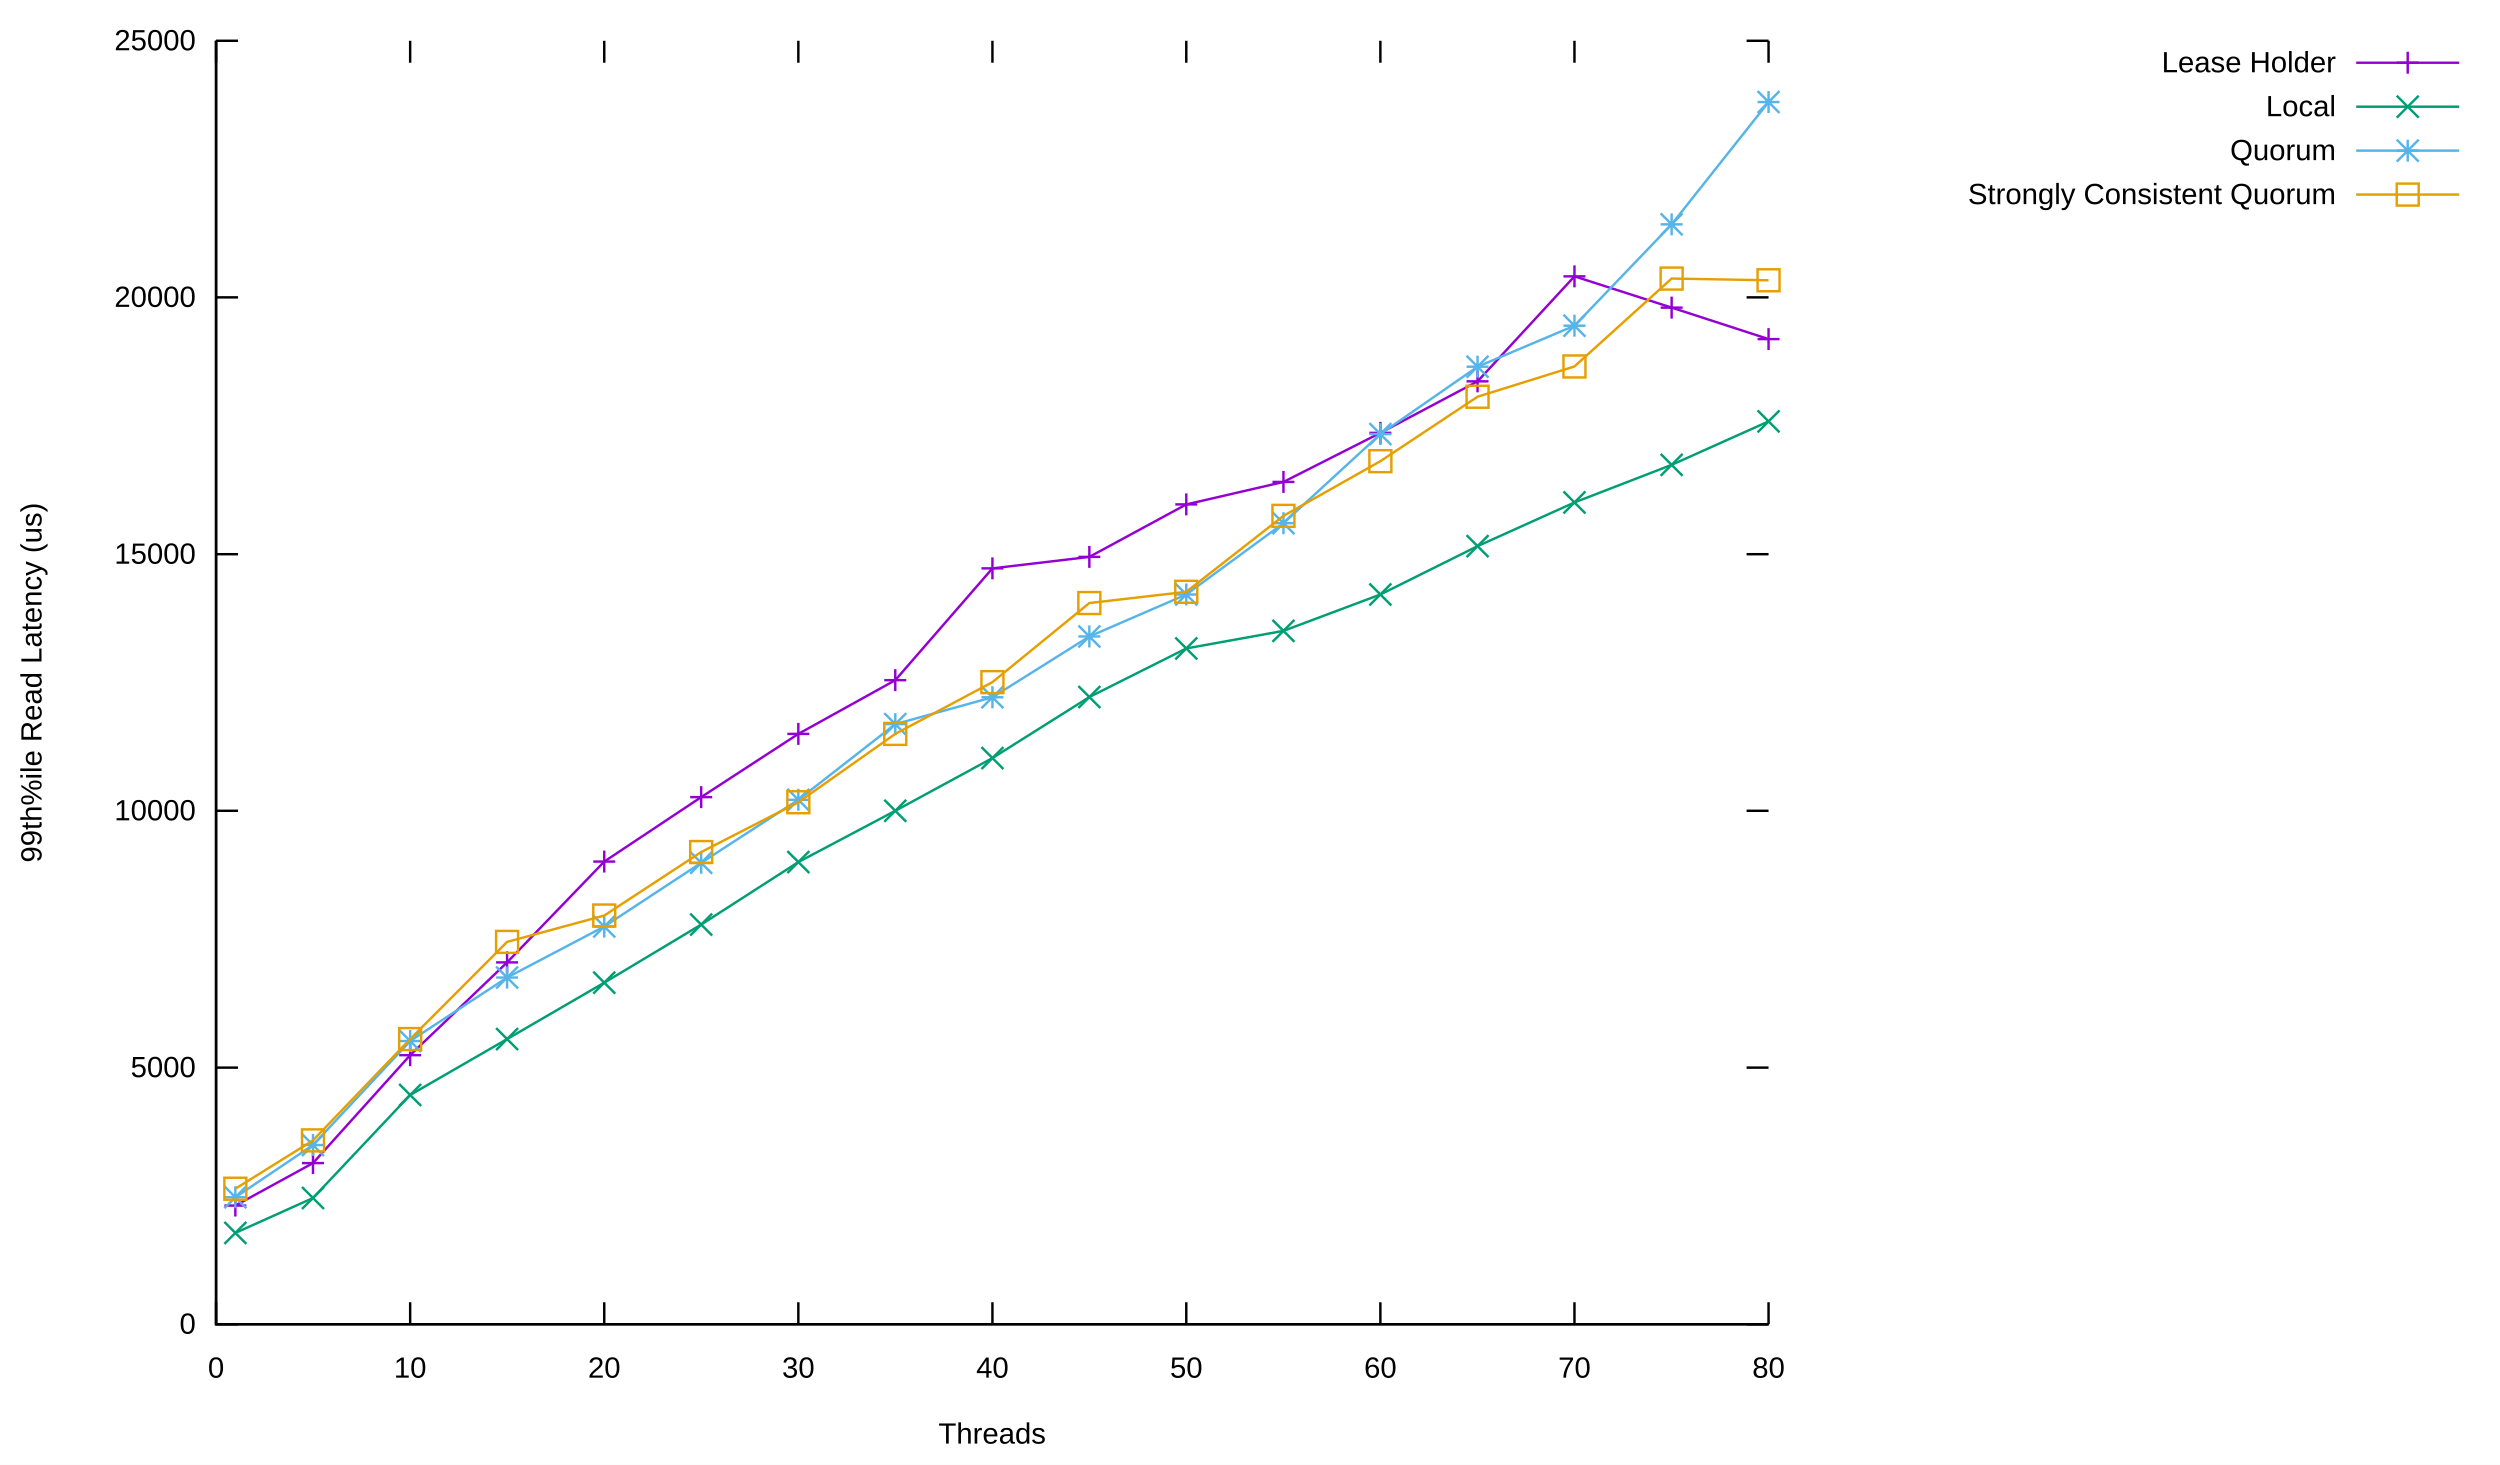
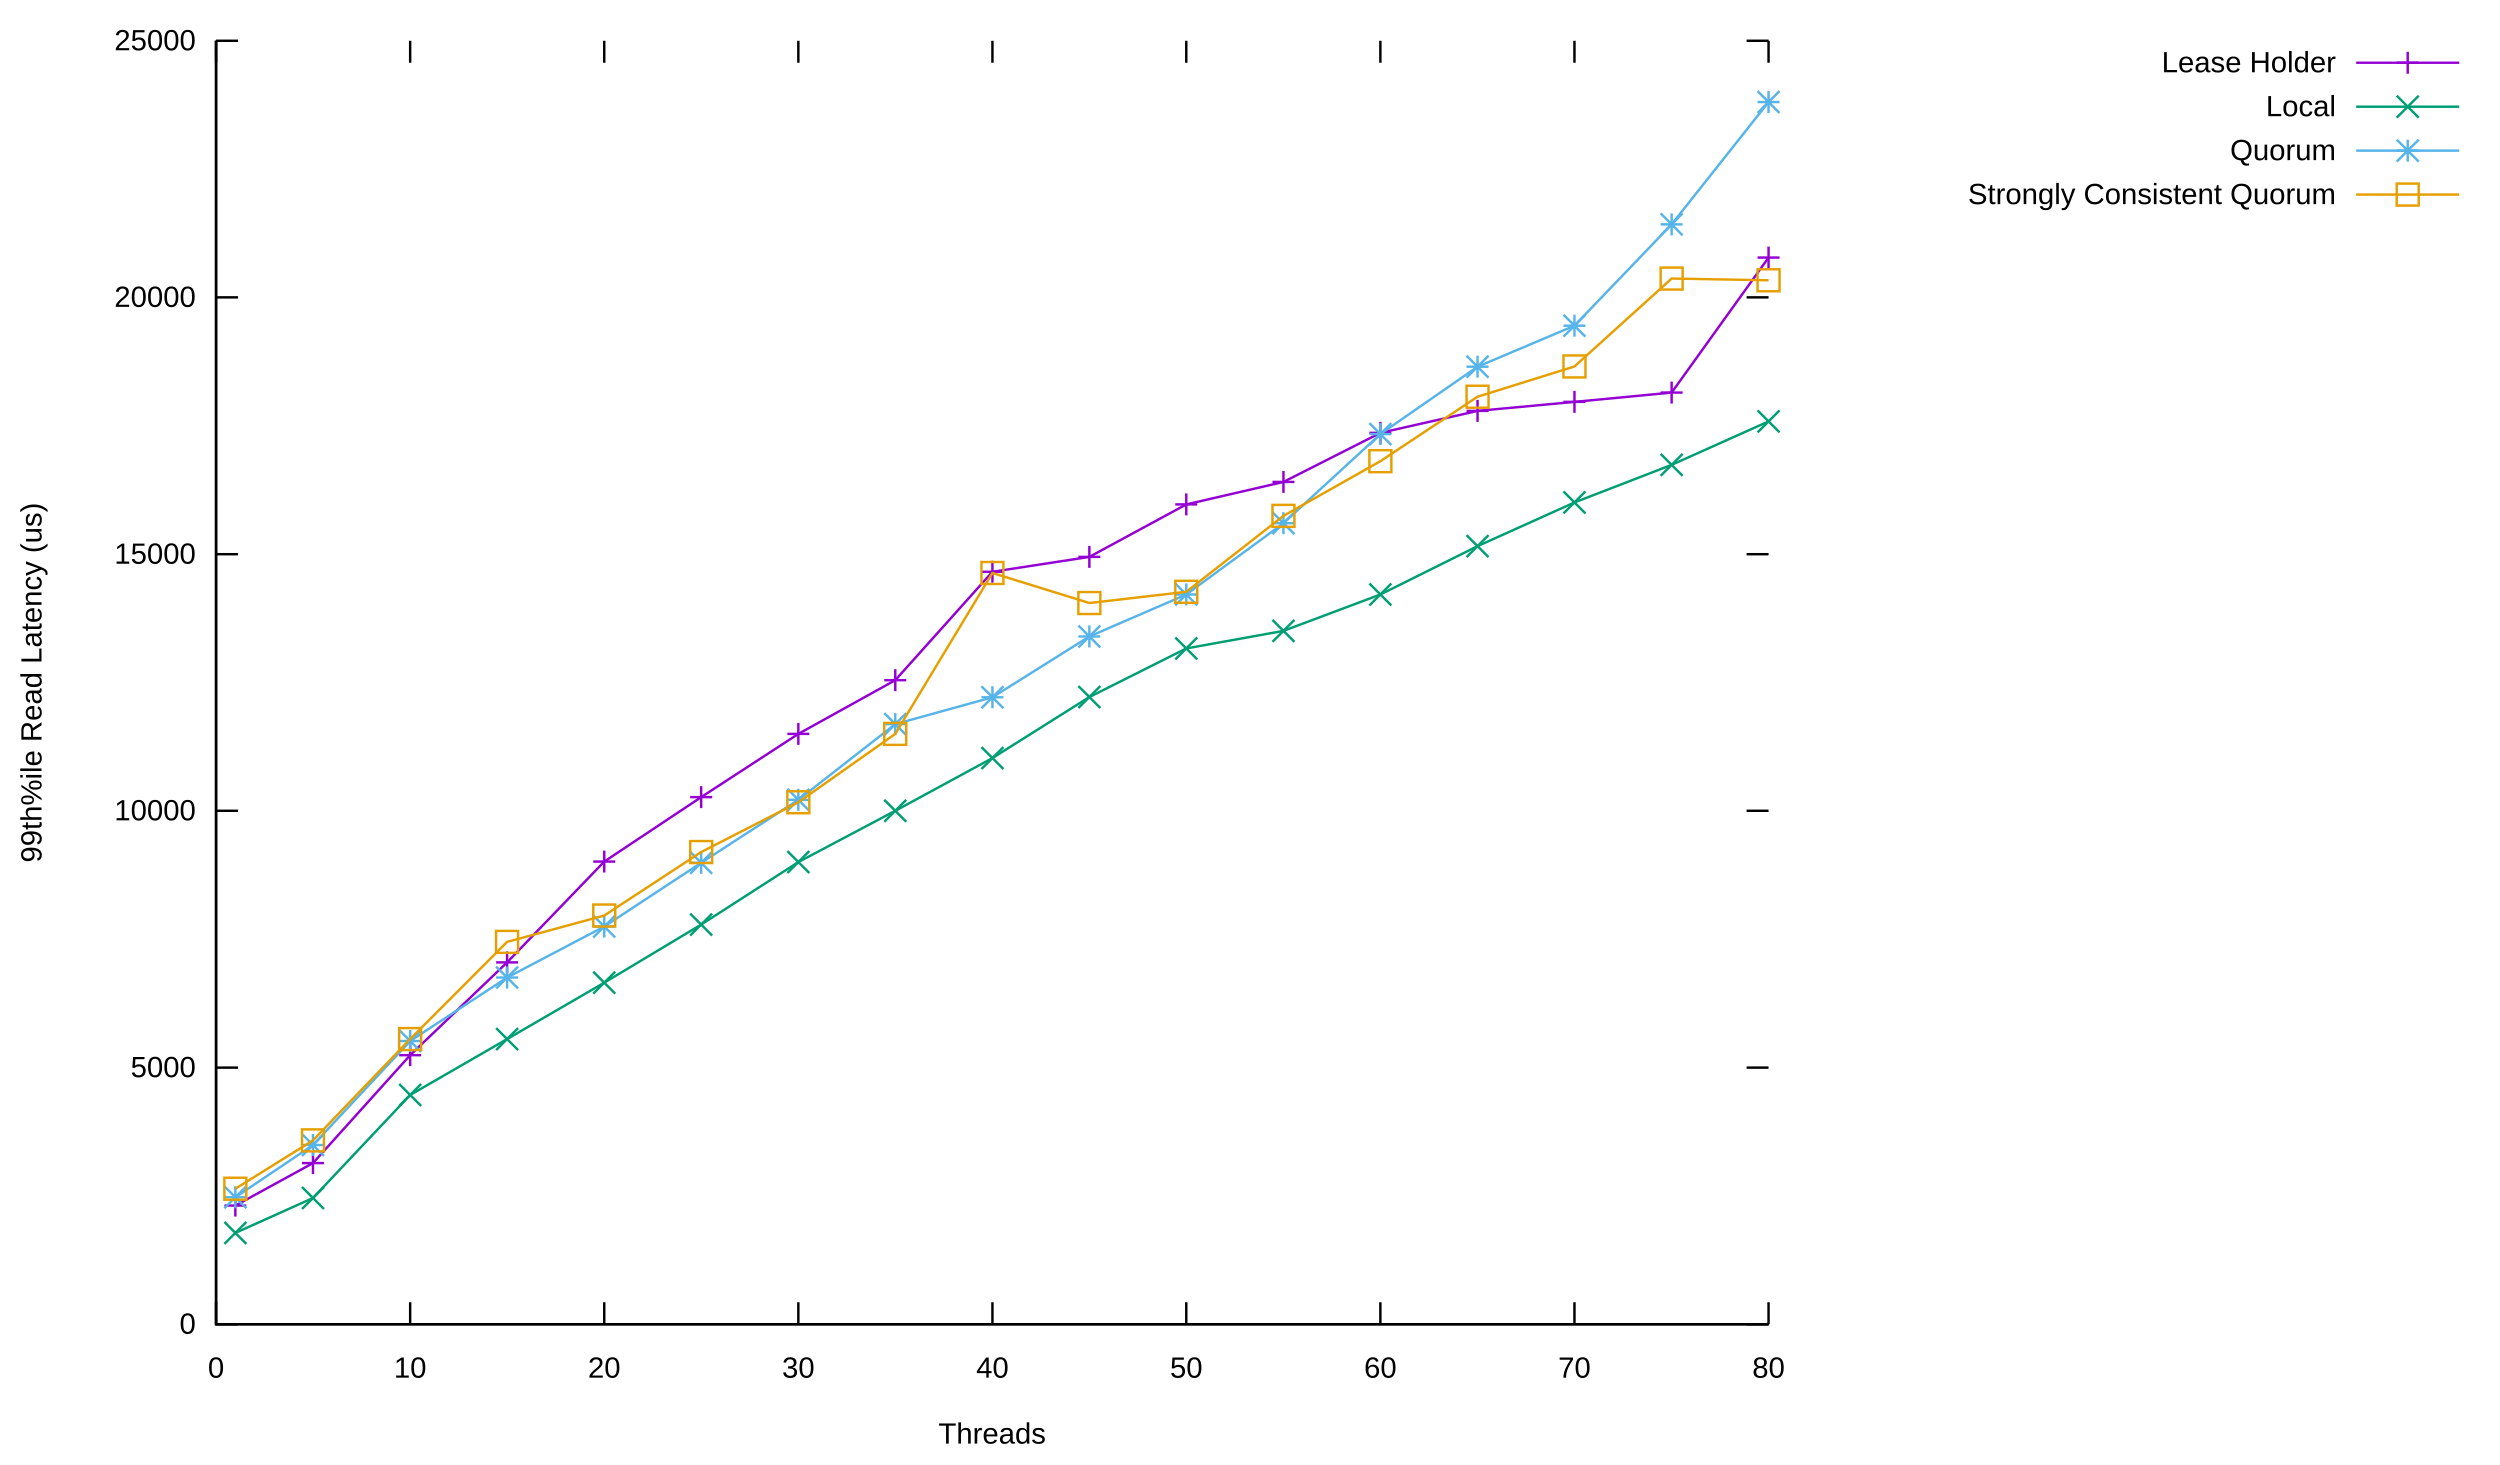
<svg xmlns="http://www.w3.org/2000/svg" xmlns:xlink="http://www.w3.org/1999/xlink" width="1024" height="600" viewBox="0 0 1024 600">
  <g id="gnuplot_canvas">
    <rect x="0" y="0" width="1024" height="600" fill="#ffffff" />
    <defs>
      <circle id="gpDot" r="0.5" stroke-width="0.5" />
      <path id="gpPt0" stroke-width="0.222" stroke="currentColor" d="M-1,0 h2 M0,-1 v2" />
      <path id="gpPt1" stroke-width="0.222" stroke="currentColor" d="M-1,-1 L1,1 M1,-1 L-1,1" />
      <path id="gpPt2" stroke-width="0.222" stroke="currentColor" d="M-1,0 L1,0 M0,-1 L0,1 M-1,-1 L1,1 M-1,1 L1,-1" />
      <rect id="gpPt3" stroke-width="0.222" stroke="currentColor" x="-1" y="-1" width="2" height="2" />
      <rect id="gpPt4" stroke-width="0.222" stroke="currentColor" fill="currentColor" x="-1" y="-1" width="2" height="2" />
      <circle id="gpPt5" stroke-width="0.222" stroke="currentColor" cx="0" cy="0" r="1" />
      <use xlink:href="#gpPt5" id="gpPt6" fill="currentColor" stroke="none" />
      <path id="gpPt7" stroke-width="0.222" stroke="currentColor" d="M0,-1.33 L-1.33,0.67 L1.33,0.67 z" />
      <use xlink:href="#gpPt7" id="gpPt8" fill="currentColor" stroke="none" />
      <use xlink:href="#gpPt7" id="gpPt9" stroke="currentColor" transform="rotate(180)" />
      <use xlink:href="#gpPt9" id="gpPt10" fill="currentColor" stroke="none" />
      <use xlink:href="#gpPt3" id="gpPt11" stroke="currentColor" transform="rotate(45)" />
      <use xlink:href="#gpPt11" id="gpPt12" fill="currentColor" stroke="none" />
      <path id="gpPt13" stroke-width="0.222" stroke="currentColor" d="M0,1.330 L1.265,0.411 L0.782,-1.067 L-0.782,-1.076 L-1.265,0.411 z" />
      <use xlink:href="#gpPt13" id="gpPt14" fill="currentColor" stroke="none" />
      <filter id="textbox" filterUnits="objectBoundingBox" x="0" y="0" height="1" width="1">
        <feFlood flood-color="#FFFFFF" flood-opacity="1" result="bgnd" />
        <feComposite in="SourceGraphic" in2="bgnd" operator="atop" />
      </filter>
      <filter id="greybox" filterUnits="objectBoundingBox" x="0" y="0" height="1" width="1">
        <feFlood flood-color="lightgrey" flood-opacity="1" result="grey" />
        <feComposite in="SourceGraphic" in2="grey" operator="atop" />
      </filter>
    </defs>
    <g fill="none" color="#FFFFFF" stroke="currentColor" stroke-width="1.00" stroke-linecap="butt" stroke-linejoin="miter">
</g>
    <g fill="none" color="black" stroke="currentColor" stroke-width="1.00" stroke-linecap="butt" stroke-linejoin="miter">
      <path stroke="black" d="M88.5,542.4 L97.5,542.4 M724.4,542.4 L715.4,542.4  " />
      <g transform="translate(80.2,546.3)" stroke="none" fill="black" font-family="Arial" font-size="12.00" text-anchor="end">
        <text>
          <tspan font-family="Arial"> 0</tspan>
        </text>
      </g>
    </g>
    <g fill="none" color="black" stroke="currentColor" stroke-width="1.00" stroke-linecap="butt" stroke-linejoin="miter">
      <path stroke="black" d="M88.5,437.3 L97.5,437.3 M724.4,437.3 L715.4,437.3  " />
      <g transform="translate(80.2,441.2)" stroke="none" fill="black" font-family="Arial" font-size="12.00" text-anchor="end">
        <text>
          <tspan font-family="Arial"> 5000</tspan>
        </text>
      </g>
    </g>
    <g fill="none" color="black" stroke="currentColor" stroke-width="1.00" stroke-linecap="butt" stroke-linejoin="miter">
      <path stroke="black" d="M88.5,332.1 L97.5,332.1 M724.4,332.1 L715.4,332.1  " />
      <g transform="translate(80.2,336.0)" stroke="none" fill="black" font-family="Arial" font-size="12.00" text-anchor="end">
        <text>
          <tspan font-family="Arial"> 10000</tspan>
        </text>
      </g>
    </g>
    <g fill="none" color="black" stroke="currentColor" stroke-width="1.00" stroke-linecap="butt" stroke-linejoin="miter">
      <path stroke="black" d="M88.5,227.0 L97.5,227.0 M724.4,227.0 L715.4,227.0  " />
      <g transform="translate(80.2,230.9)" stroke="none" fill="black" font-family="Arial" font-size="12.00" text-anchor="end">
        <text>
          <tspan font-family="Arial"> 15000</tspan>
        </text>
      </g>
    </g>
    <g fill="none" color="black" stroke="currentColor" stroke-width="1.00" stroke-linecap="butt" stroke-linejoin="miter">
      <path stroke="black" d="M88.5,121.8 L97.5,121.8 M724.4,121.8 L715.4,121.8  " />
      <g transform="translate(80.2,125.7)" stroke="none" fill="black" font-family="Arial" font-size="12.00" text-anchor="end">
        <text>
          <tspan font-family="Arial"> 20000</tspan>
        </text>
      </g>
    </g>
    <g fill="none" color="black" stroke="currentColor" stroke-width="1.00" stroke-linecap="butt" stroke-linejoin="miter">
      <path stroke="black" d="M88.5,16.7 L97.5,16.7 M724.4,16.7 L715.4,16.7  " />
      <g transform="translate(80.2,20.6)" stroke="none" fill="black" font-family="Arial" font-size="12.00" text-anchor="end">
        <text>
          <tspan font-family="Arial"> 25000</tspan>
        </text>
      </g>
    </g>
    <g fill="none" color="black" stroke="currentColor" stroke-width="1.00" stroke-linecap="butt" stroke-linejoin="miter">
      <path stroke="black" d="M88.5,542.4 L88.5,533.4 M88.5,16.7 L88.5,25.7  " />
      <g transform="translate(88.5,564.3)" stroke="none" fill="black" font-family="Arial" font-size="12.00" text-anchor="middle">
        <text>
          <tspan font-family="Arial"> 0</tspan>
        </text>
      </g>
    </g>
    <g fill="none" color="black" stroke="currentColor" stroke-width="1.00" stroke-linecap="butt" stroke-linejoin="miter">
      <path stroke="black" d="M168.0,542.4 L168.0,533.4 M168.0,16.7 L168.0,25.7  " />
      <g transform="translate(168.0,564.3)" stroke="none" fill="black" font-family="Arial" font-size="12.00" text-anchor="middle">
        <text>
          <tspan font-family="Arial"> 10</tspan>
        </text>
      </g>
    </g>
    <g fill="none" color="black" stroke="currentColor" stroke-width="1.00" stroke-linecap="butt" stroke-linejoin="miter">
      <path stroke="black" d="M247.5,542.4 L247.5,533.4 M247.5,16.7 L247.5,25.7  " />
      <g transform="translate(247.5,564.3)" stroke="none" fill="black" font-family="Arial" font-size="12.00" text-anchor="middle">
        <text>
          <tspan font-family="Arial"> 20</tspan>
        </text>
      </g>
    </g>
    <g fill="none" color="black" stroke="currentColor" stroke-width="1.00" stroke-linecap="butt" stroke-linejoin="miter">
      <path stroke="black" d="M327.0,542.4 L327.0,533.4 M327.0,16.7 L327.0,25.7  " />
      <g transform="translate(327.0,564.3)" stroke="none" fill="black" font-family="Arial" font-size="12.00" text-anchor="middle">
        <text>
          <tspan font-family="Arial"> 30</tspan>
        </text>
      </g>
    </g>
    <g fill="none" color="black" stroke="currentColor" stroke-width="1.00" stroke-linecap="butt" stroke-linejoin="miter">
      <path stroke="black" d="M406.5,542.4 L406.5,533.4 M406.5,16.7 L406.5,25.7  " />
      <g transform="translate(406.5,564.3)" stroke="none" fill="black" font-family="Arial" font-size="12.00" text-anchor="middle">
        <text>
          <tspan font-family="Arial"> 40</tspan>
        </text>
      </g>
    </g>
    <g fill="none" color="black" stroke="currentColor" stroke-width="1.00" stroke-linecap="butt" stroke-linejoin="miter">
      <path stroke="black" d="M485.9,542.4 L485.9,533.4 M485.9,16.7 L485.9,25.7  " />
      <g transform="translate(485.9,564.3)" stroke="none" fill="black" font-family="Arial" font-size="12.00" text-anchor="middle">
        <text>
          <tspan font-family="Arial"> 50</tspan>
        </text>
      </g>
    </g>
    <g fill="none" color="black" stroke="currentColor" stroke-width="1.00" stroke-linecap="butt" stroke-linejoin="miter">
      <path stroke="black" d="M565.4,542.4 L565.4,533.4 M565.4,16.7 L565.4,25.7  " />
      <g transform="translate(565.4,564.3)" stroke="none" fill="black" font-family="Arial" font-size="12.00" text-anchor="middle">
        <text>
          <tspan font-family="Arial"> 60</tspan>
        </text>
      </g>
    </g>
    <g fill="none" color="black" stroke="currentColor" stroke-width="1.00" stroke-linecap="butt" stroke-linejoin="miter">
      <path stroke="black" d="M644.9,542.4 L644.9,533.4 M644.9,16.7 L644.9,25.7  " />
      <g transform="translate(644.9,564.3)" stroke="none" fill="black" font-family="Arial" font-size="12.00" text-anchor="middle">
        <text>
          <tspan font-family="Arial"> 70</tspan>
        </text>
      </g>
    </g>
    <g fill="none" color="black" stroke="currentColor" stroke-width="1.00" stroke-linecap="butt" stroke-linejoin="miter">
      <path stroke="black" d="M724.4,542.4 L724.4,533.4 M724.4,16.7 L724.4,25.7  " />
      <g transform="translate(724.4,564.3)" stroke="none" fill="black" font-family="Arial" font-size="12.00" text-anchor="middle">
        <text>
          <tspan font-family="Arial"> 80</tspan>
        </text>
      </g>
    </g>
    <g fill="none" color="black" stroke="currentColor" stroke-width="1.00" stroke-linecap="butt" stroke-linejoin="miter">
</g>
    <g fill="none" color="black" stroke="currentColor" stroke-width="1.00" stroke-linecap="butt" stroke-linejoin="miter">
      <path stroke="black" d="M88.5,16.7 L88.5,542.4 L724.4,542.4 M724.4,16.7 M88.5,16.7  " />
    </g>
    <g fill="none" color="black" stroke="currentColor" stroke-width="1.00" stroke-linecap="butt" stroke-linejoin="miter">
      <g transform="translate(17.0,279.6) rotate(270)" stroke="none" fill="black" font-family="Arial" font-size="12.00" text-anchor="middle">
        <text>
          <tspan font-family="Arial">99th%ile Read Latency (us)</tspan>
        </text>
      </g>
    </g>
    <g fill="none" color="black" stroke="currentColor" stroke-width="1.00" stroke-linecap="butt" stroke-linejoin="miter">
      <g transform="translate(406.4,591.3)" stroke="none" fill="black" font-family="Arial" font-size="12.00" text-anchor="middle">
        <text>
          <tspan font-family="Arial">Threads</tspan>
        </text>
      </g>
    </g>
    <g fill="none" color="black" stroke="currentColor" stroke-width="1.00" stroke-linecap="butt" stroke-linejoin="miter">
</g>
    <g id="gnuplot_plot_1">
      <g fill="none" color="black" stroke="currentColor" stroke-width="1.00" stroke-linecap="butt" stroke-linejoin="miter">
        <g transform="translate(956.8,29.6)" stroke="none" fill="black" font-family="Arial" font-size="12.00" text-anchor="end">
          <text>
            <tspan font-family="Arial">Lease Holder</tspan>
          </text>
        </g>
      </g>
      <g fill="none" color="black" stroke="currentColor" stroke-width="1.00" stroke-linecap="butt" stroke-linejoin="miter">
-         <path stroke="rgb(148,   0, 211)" d="M965.1,25.7 L1007.3,25.7 M96.4,493.8 L128.2,476.4 L168.0,432.2 L207.7,394.2 L247.5,352.9 L287.2,326.5   L327.0,300.6 L366.7,278.6 L406.5,232.8 L446.2,228.1 L485.9,206.6 L525.7,197.4 L565.4,177.3 L605.2,156.2   L644.9,113.2 L684.7,126.0 L724.4,138.9  " />
+         <path stroke="rgb(148,   0, 211)" d="M965.1,25.7 L1007.3,25.7 M96.4,493.8 L128.2,476.4 L168.0,432.2 L207.7,394.2 L247.5,352.9 L287.2,326.5   L327.0,300.6 L366.7,278.6 L406.5,234.2 L446.2,228.1 L485.9,206.6 L525.7,197.4 L565.4,177.3 L605.2,168.3   L644.9,164.6 L684.7,160.8 L724.4,105.5  " />
        <use xlink:href="#gpPt0" transform="translate(96.4,493.8) scale(4.50)" color="rgb(148,   0, 211)" />
        <use xlink:href="#gpPt0" transform="translate(128.2,476.4) scale(4.50)" color="rgb(148,   0, 211)" />
        <use xlink:href="#gpPt0" transform="translate(168.0,432.2) scale(4.50)" color="rgb(148,   0, 211)" />
        <use xlink:href="#gpPt0" transform="translate(207.7,394.2) scale(4.50)" color="rgb(148,   0, 211)" />
        <use xlink:href="#gpPt0" transform="translate(247.5,352.9) scale(4.50)" color="rgb(148,   0, 211)" />
        <use xlink:href="#gpPt0" transform="translate(287.2,326.5) scale(4.50)" color="rgb(148,   0, 211)" />
        <use xlink:href="#gpPt0" transform="translate(327.0,300.6) scale(4.50)" color="rgb(148,   0, 211)" />
        <use xlink:href="#gpPt0" transform="translate(366.7,278.6) scale(4.50)" color="rgb(148,   0, 211)" />
-         <use xlink:href="#gpPt0" transform="translate(406.5,232.8) scale(4.50)" color="rgb(148,   0, 211)" />
+         <use xlink:href="#gpPt0" transform="translate(406.5,234.2) scale(4.50)" color="rgb(148,   0, 211)" />
        <use xlink:href="#gpPt0" transform="translate(446.2,228.1) scale(4.50)" color="rgb(148,   0, 211)" />
        <use xlink:href="#gpPt0" transform="translate(485.9,206.6) scale(4.50)" color="rgb(148,   0, 211)" />
        <use xlink:href="#gpPt0" transform="translate(525.7,197.4) scale(4.50)" color="rgb(148,   0, 211)" />
        <use xlink:href="#gpPt0" transform="translate(565.4,177.3) scale(4.50)" color="rgb(148,   0, 211)" />
-         <use xlink:href="#gpPt0" transform="translate(605.2,156.2) scale(4.50)" color="rgb(148,   0, 211)" />
-         <use xlink:href="#gpPt0" transform="translate(644.9,113.2) scale(4.50)" color="rgb(148,   0, 211)" />
-         <use xlink:href="#gpPt0" transform="translate(684.7,126.0) scale(4.50)" color="rgb(148,   0, 211)" />
-         <use xlink:href="#gpPt0" transform="translate(724.4,138.9) scale(4.50)" color="rgb(148,   0, 211)" />
+         <use xlink:href="#gpPt0" transform="translate(605.2,168.3) scale(4.50)" color="rgb(148,   0, 211)" />
+         <use xlink:href="#gpPt0" transform="translate(644.9,164.6) scale(4.50)" color="rgb(148,   0, 211)" />
+         <use xlink:href="#gpPt0" transform="translate(684.7,160.8) scale(4.50)" color="rgb(148,   0, 211)" />
+         <use xlink:href="#gpPt0" transform="translate(724.4,105.5) scale(4.50)" color="rgb(148,   0, 211)" />
        <use xlink:href="#gpPt0" transform="translate(986.2,25.7) scale(4.50)" color="rgb(148,   0, 211)" />
      </g>
    </g>
    <g id="gnuplot_plot_2">
      <g fill="none" color="black" stroke="currentColor" stroke-width="1.00" stroke-linecap="butt" stroke-linejoin="miter">
        <g transform="translate(956.8,47.6)" stroke="none" fill="black" font-family="Arial" font-size="12.00" text-anchor="end">
          <text>
            <tspan font-family="Arial">Local</tspan>
          </text>
        </g>
      </g>
      <g fill="none" color="black" stroke="currentColor" stroke-width="1.00" stroke-linecap="butt" stroke-linejoin="miter">
        <path stroke="rgb(  0, 158, 115)" d="M965.1,43.7 L1007.3,43.7 M96.4,505.0 L128.2,490.7 L168.0,448.5 L207.7,425.6 L247.5,402.5 L287.2,378.7   L327.0,353.1 L366.7,332.1 L406.5,310.5 L446.2,285.5 L485.9,265.6 L525.7,258.4 L565.4,243.5 L605.2,223.7   L644.9,205.8 L684.7,190.4 L724.4,172.6  " />
        <use xlink:href="#gpPt1" transform="translate(96.4,505.0) scale(4.50)" color="rgb(  0, 158, 115)" />
        <use xlink:href="#gpPt1" transform="translate(128.2,490.7) scale(4.50)" color="rgb(  0, 158, 115)" />
        <use xlink:href="#gpPt1" transform="translate(168.0,448.5) scale(4.50)" color="rgb(  0, 158, 115)" />
        <use xlink:href="#gpPt1" transform="translate(207.7,425.6) scale(4.50)" color="rgb(  0, 158, 115)" />
        <use xlink:href="#gpPt1" transform="translate(247.5,402.5) scale(4.50)" color="rgb(  0, 158, 115)" />
        <use xlink:href="#gpPt1" transform="translate(287.2,378.7) scale(4.50)" color="rgb(  0, 158, 115)" />
        <use xlink:href="#gpPt1" transform="translate(327.0,353.1) scale(4.50)" color="rgb(  0, 158, 115)" />
        <use xlink:href="#gpPt1" transform="translate(366.7,332.1) scale(4.50)" color="rgb(  0, 158, 115)" />
        <use xlink:href="#gpPt1" transform="translate(406.5,310.5) scale(4.50)" color="rgb(  0, 158, 115)" />
        <use xlink:href="#gpPt1" transform="translate(446.2,285.5) scale(4.50)" color="rgb(  0, 158, 115)" />
        <use xlink:href="#gpPt1" transform="translate(485.9,265.6) scale(4.50)" color="rgb(  0, 158, 115)" />
        <use xlink:href="#gpPt1" transform="translate(525.7,258.4) scale(4.50)" color="rgb(  0, 158, 115)" />
        <use xlink:href="#gpPt1" transform="translate(565.4,243.5) scale(4.50)" color="rgb(  0, 158, 115)" />
        <use xlink:href="#gpPt1" transform="translate(605.2,223.7) scale(4.50)" color="rgb(  0, 158, 115)" />
        <use xlink:href="#gpPt1" transform="translate(644.9,205.8) scale(4.50)" color="rgb(  0, 158, 115)" />
        <use xlink:href="#gpPt1" transform="translate(684.7,190.4) scale(4.50)" color="rgb(  0, 158, 115)" />
        <use xlink:href="#gpPt1" transform="translate(724.4,172.6) scale(4.50)" color="rgb(  0, 158, 115)" />
        <use xlink:href="#gpPt1" transform="translate(986.2,43.7) scale(4.50)" color="rgb(  0, 158, 115)" />
      </g>
    </g>
    <g id="gnuplot_plot_3">
      <g fill="none" color="black" stroke="currentColor" stroke-width="1.00" stroke-linecap="butt" stroke-linejoin="miter">
        <g transform="translate(956.8,65.6)" stroke="none" fill="black" font-family="Arial" font-size="12.00" text-anchor="end">
          <text>
            <tspan font-family="Arial">Quorum</tspan>
          </text>
        </g>
      </g>
      <g fill="none" color="black" stroke="currentColor" stroke-width="1.00" stroke-linecap="butt" stroke-linejoin="miter">
        <path stroke="rgb( 86, 180, 233)" d="M965.1,61.7 L1007.3,61.7 M96.4,490.4 L128.2,469.0 L168.0,426.4 L207.7,400.4 L247.5,379.5 L287.2,353.4   L327.0,327.6 L366.7,296.6 L406.5,285.6 L446.2,260.7 L485.9,243.5 L525.7,214.3 L565.4,177.8 L605.2,150.2   L644.9,133.4 L684.7,91.9 L724.4,41.8  " />
        <use xlink:href="#gpPt2" transform="translate(96.4,490.4) scale(4.50)" color="rgb( 86, 180, 233)" />
        <use xlink:href="#gpPt2" transform="translate(128.2,469.0) scale(4.50)" color="rgb( 86, 180, 233)" />
        <use xlink:href="#gpPt2" transform="translate(168.0,426.4) scale(4.50)" color="rgb( 86, 180, 233)" />
        <use xlink:href="#gpPt2" transform="translate(207.7,400.4) scale(4.50)" color="rgb( 86, 180, 233)" />
        <use xlink:href="#gpPt2" transform="translate(247.5,379.5) scale(4.50)" color="rgb( 86, 180, 233)" />
        <use xlink:href="#gpPt2" transform="translate(287.2,353.4) scale(4.50)" color="rgb( 86, 180, 233)" />
        <use xlink:href="#gpPt2" transform="translate(327.0,327.6) scale(4.50)" color="rgb( 86, 180, 233)" />
        <use xlink:href="#gpPt2" transform="translate(366.7,296.6) scale(4.50)" color="rgb( 86, 180, 233)" />
        <use xlink:href="#gpPt2" transform="translate(406.5,285.6) scale(4.50)" color="rgb( 86, 180, 233)" />
        <use xlink:href="#gpPt2" transform="translate(446.2,260.7) scale(4.50)" color="rgb( 86, 180, 233)" />
        <use xlink:href="#gpPt2" transform="translate(485.9,243.5) scale(4.50)" color="rgb( 86, 180, 233)" />
        <use xlink:href="#gpPt2" transform="translate(525.7,214.3) scale(4.50)" color="rgb( 86, 180, 233)" />
        <use xlink:href="#gpPt2" transform="translate(565.4,177.8) scale(4.50)" color="rgb( 86, 180, 233)" />
        <use xlink:href="#gpPt2" transform="translate(605.2,150.2) scale(4.50)" color="rgb( 86, 180, 233)" />
        <use xlink:href="#gpPt2" transform="translate(644.9,133.4) scale(4.50)" color="rgb( 86, 180, 233)" />
        <use xlink:href="#gpPt2" transform="translate(684.7,91.9) scale(4.50)" color="rgb( 86, 180, 233)" />
        <use xlink:href="#gpPt2" transform="translate(724.4,41.8) scale(4.50)" color="rgb( 86, 180, 233)" />
        <use xlink:href="#gpPt2" transform="translate(986.2,61.7) scale(4.50)" color="rgb( 86, 180, 233)" />
      </g>
    </g>
    <g id="gnuplot_plot_4">
      <g fill="none" color="black" stroke="currentColor" stroke-width="1.00" stroke-linecap="butt" stroke-linejoin="miter">
        <g transform="translate(956.8,83.6)" stroke="none" fill="black" font-family="Arial" font-size="12.00" text-anchor="end">
          <text>
            <tspan font-family="Arial">Strongly Consistent Quorum</tspan>
          </text>
        </g>
      </g>
      <g fill="none" color="black" stroke="currentColor" stroke-width="1.00" stroke-linecap="butt" stroke-linejoin="miter">
-         <path stroke="rgb(230, 159,   0)" d="M965.1,79.7 L1007.3,79.7 M96.4,486.9 L128.2,467.1 L168.0,425.6 L207.7,385.8 L247.5,375.0 L287.2,349.0   L327.0,328.6 L366.7,300.6 L406.5,279.4 L446.2,247.0 L485.9,242.4 L525.7,211.3 L565.4,188.9 L605.2,162.5   L644.9,150.1 L684.7,114.1 L724.4,114.8  " />
+         <path stroke="rgb(230, 159,   0)" d="M965.1,79.7 L1007.3,79.7 M96.4,486.9 L128.2,467.1 L168.0,425.6 L207.7,385.8 L247.5,375.0 L287.2,349.0   L327.0,328.6 L366.7,300.6 L406.5,234.7 L446.2,247.0 L485.9,242.4 L525.7,211.3 L565.4,188.9 L605.2,162.5   L644.9,150.1 L684.7,114.1 L724.4,114.8  " />
        <use xlink:href="#gpPt3" transform="translate(96.4,486.9) scale(4.50)" color="rgb(230, 159,   0)" />
        <use xlink:href="#gpPt3" transform="translate(128.2,467.1) scale(4.50)" color="rgb(230, 159,   0)" />
        <use xlink:href="#gpPt3" transform="translate(168.0,425.6) scale(4.50)" color="rgb(230, 159,   0)" />
        <use xlink:href="#gpPt3" transform="translate(207.7,385.8) scale(4.50)" color="rgb(230, 159,   0)" />
        <use xlink:href="#gpPt3" transform="translate(247.5,375.0) scale(4.50)" color="rgb(230, 159,   0)" />
        <use xlink:href="#gpPt3" transform="translate(287.2,349.0) scale(4.50)" color="rgb(230, 159,   0)" />
        <use xlink:href="#gpPt3" transform="translate(327.0,328.6) scale(4.50)" color="rgb(230, 159,   0)" />
        <use xlink:href="#gpPt3" transform="translate(366.7,300.6) scale(4.50)" color="rgb(230, 159,   0)" />
-         <use xlink:href="#gpPt3" transform="translate(406.5,279.4) scale(4.50)" color="rgb(230, 159,   0)" />
+         <use xlink:href="#gpPt3" transform="translate(406.5,234.7) scale(4.50)" color="rgb(230, 159,   0)" />
        <use xlink:href="#gpPt3" transform="translate(446.2,247.0) scale(4.50)" color="rgb(230, 159,   0)" />
        <use xlink:href="#gpPt3" transform="translate(485.9,242.4) scale(4.50)" color="rgb(230, 159,   0)" />
        <use xlink:href="#gpPt3" transform="translate(525.7,211.3) scale(4.50)" color="rgb(230, 159,   0)" />
        <use xlink:href="#gpPt3" transform="translate(565.4,188.9) scale(4.50)" color="rgb(230, 159,   0)" />
        <use xlink:href="#gpPt3" transform="translate(605.2,162.5) scale(4.50)" color="rgb(230, 159,   0)" />
        <use xlink:href="#gpPt3" transform="translate(644.9,150.1) scale(4.50)" color="rgb(230, 159,   0)" />
        <use xlink:href="#gpPt3" transform="translate(684.7,114.1) scale(4.50)" color="rgb(230, 159,   0)" />
        <use xlink:href="#gpPt3" transform="translate(724.4,114.8) scale(4.50)" color="rgb(230, 159,   0)" />
        <use xlink:href="#gpPt3" transform="translate(986.2,79.7) scale(4.50)" color="rgb(230, 159,   0)" />
      </g>
    </g>
    <g fill="none" color="#FFFFFF" stroke="rgb(230, 159,   0)" stroke-width="2.00" stroke-linecap="butt" stroke-linejoin="miter">
</g>
    <g fill="none" color="black" stroke="currentColor" stroke-width="2.00" stroke-linecap="butt" stroke-linejoin="miter">
</g>
    <g fill="none" color="black" stroke="black" stroke-width="1.00" stroke-linecap="butt" stroke-linejoin="miter">
</g>
    <g fill="none" color="black" stroke="currentColor" stroke-width="1.00" stroke-linecap="butt" stroke-linejoin="miter">
      <path stroke="black" d="M88.5,16.7 L88.5,542.4 L724.4,542.4 M724.4,16.7 M88.5,16.7  " />
    </g>
    <g fill="none" color="black" stroke="currentColor" stroke-width="1.00" stroke-linecap="butt" stroke-linejoin="miter">
</g>
  </g>
</svg>
